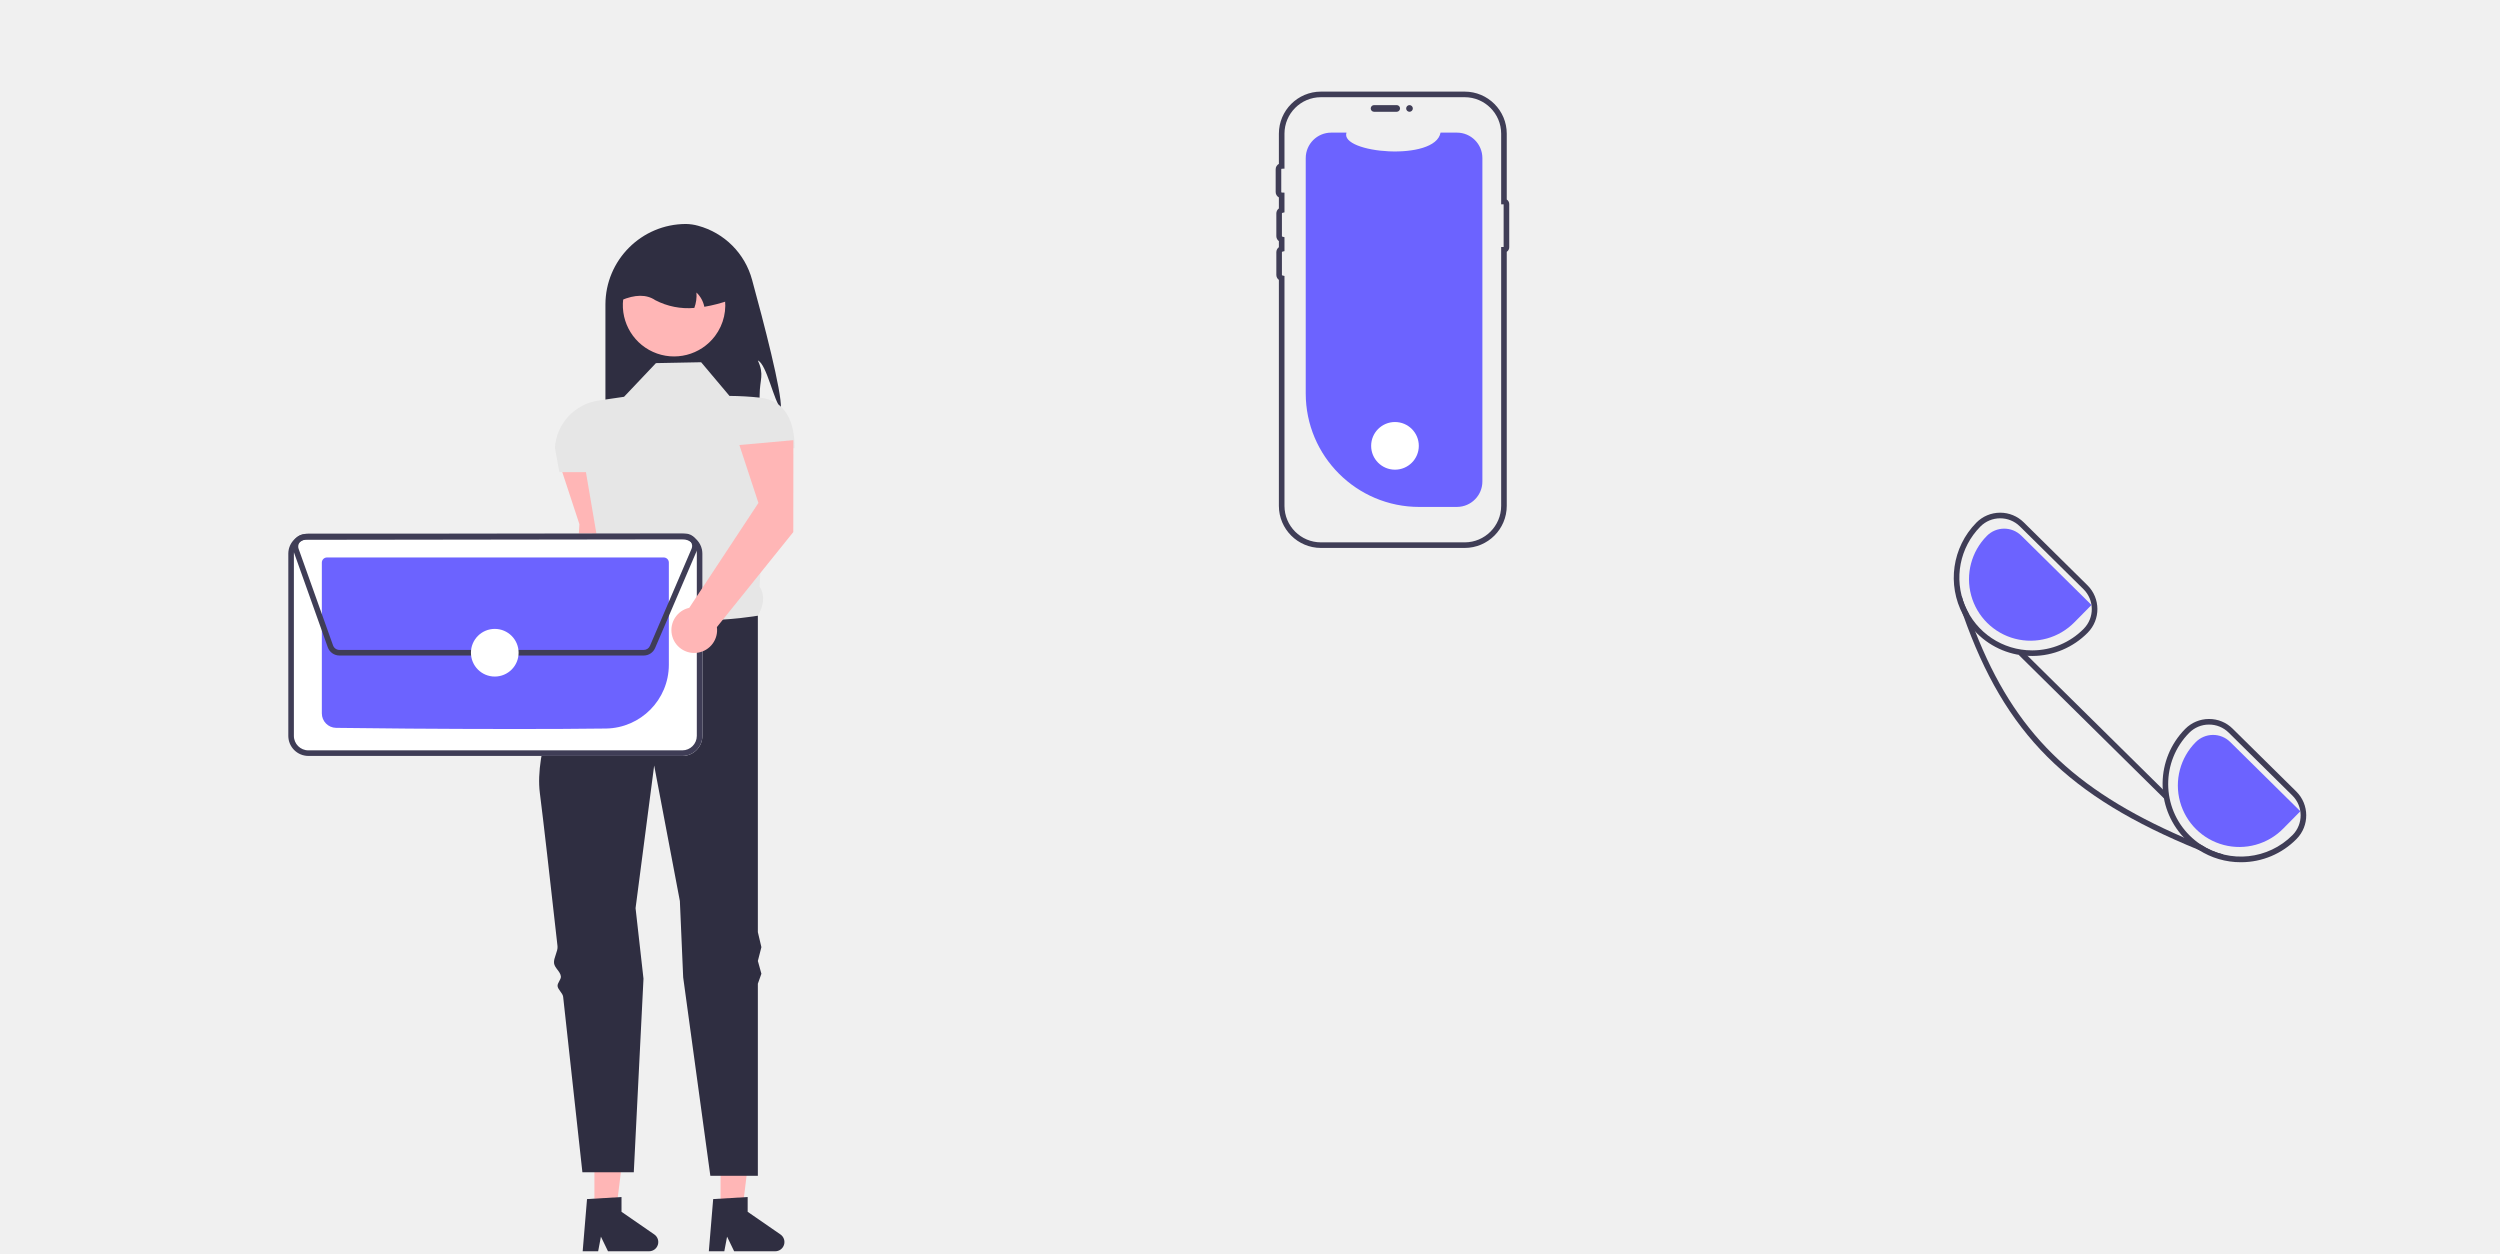
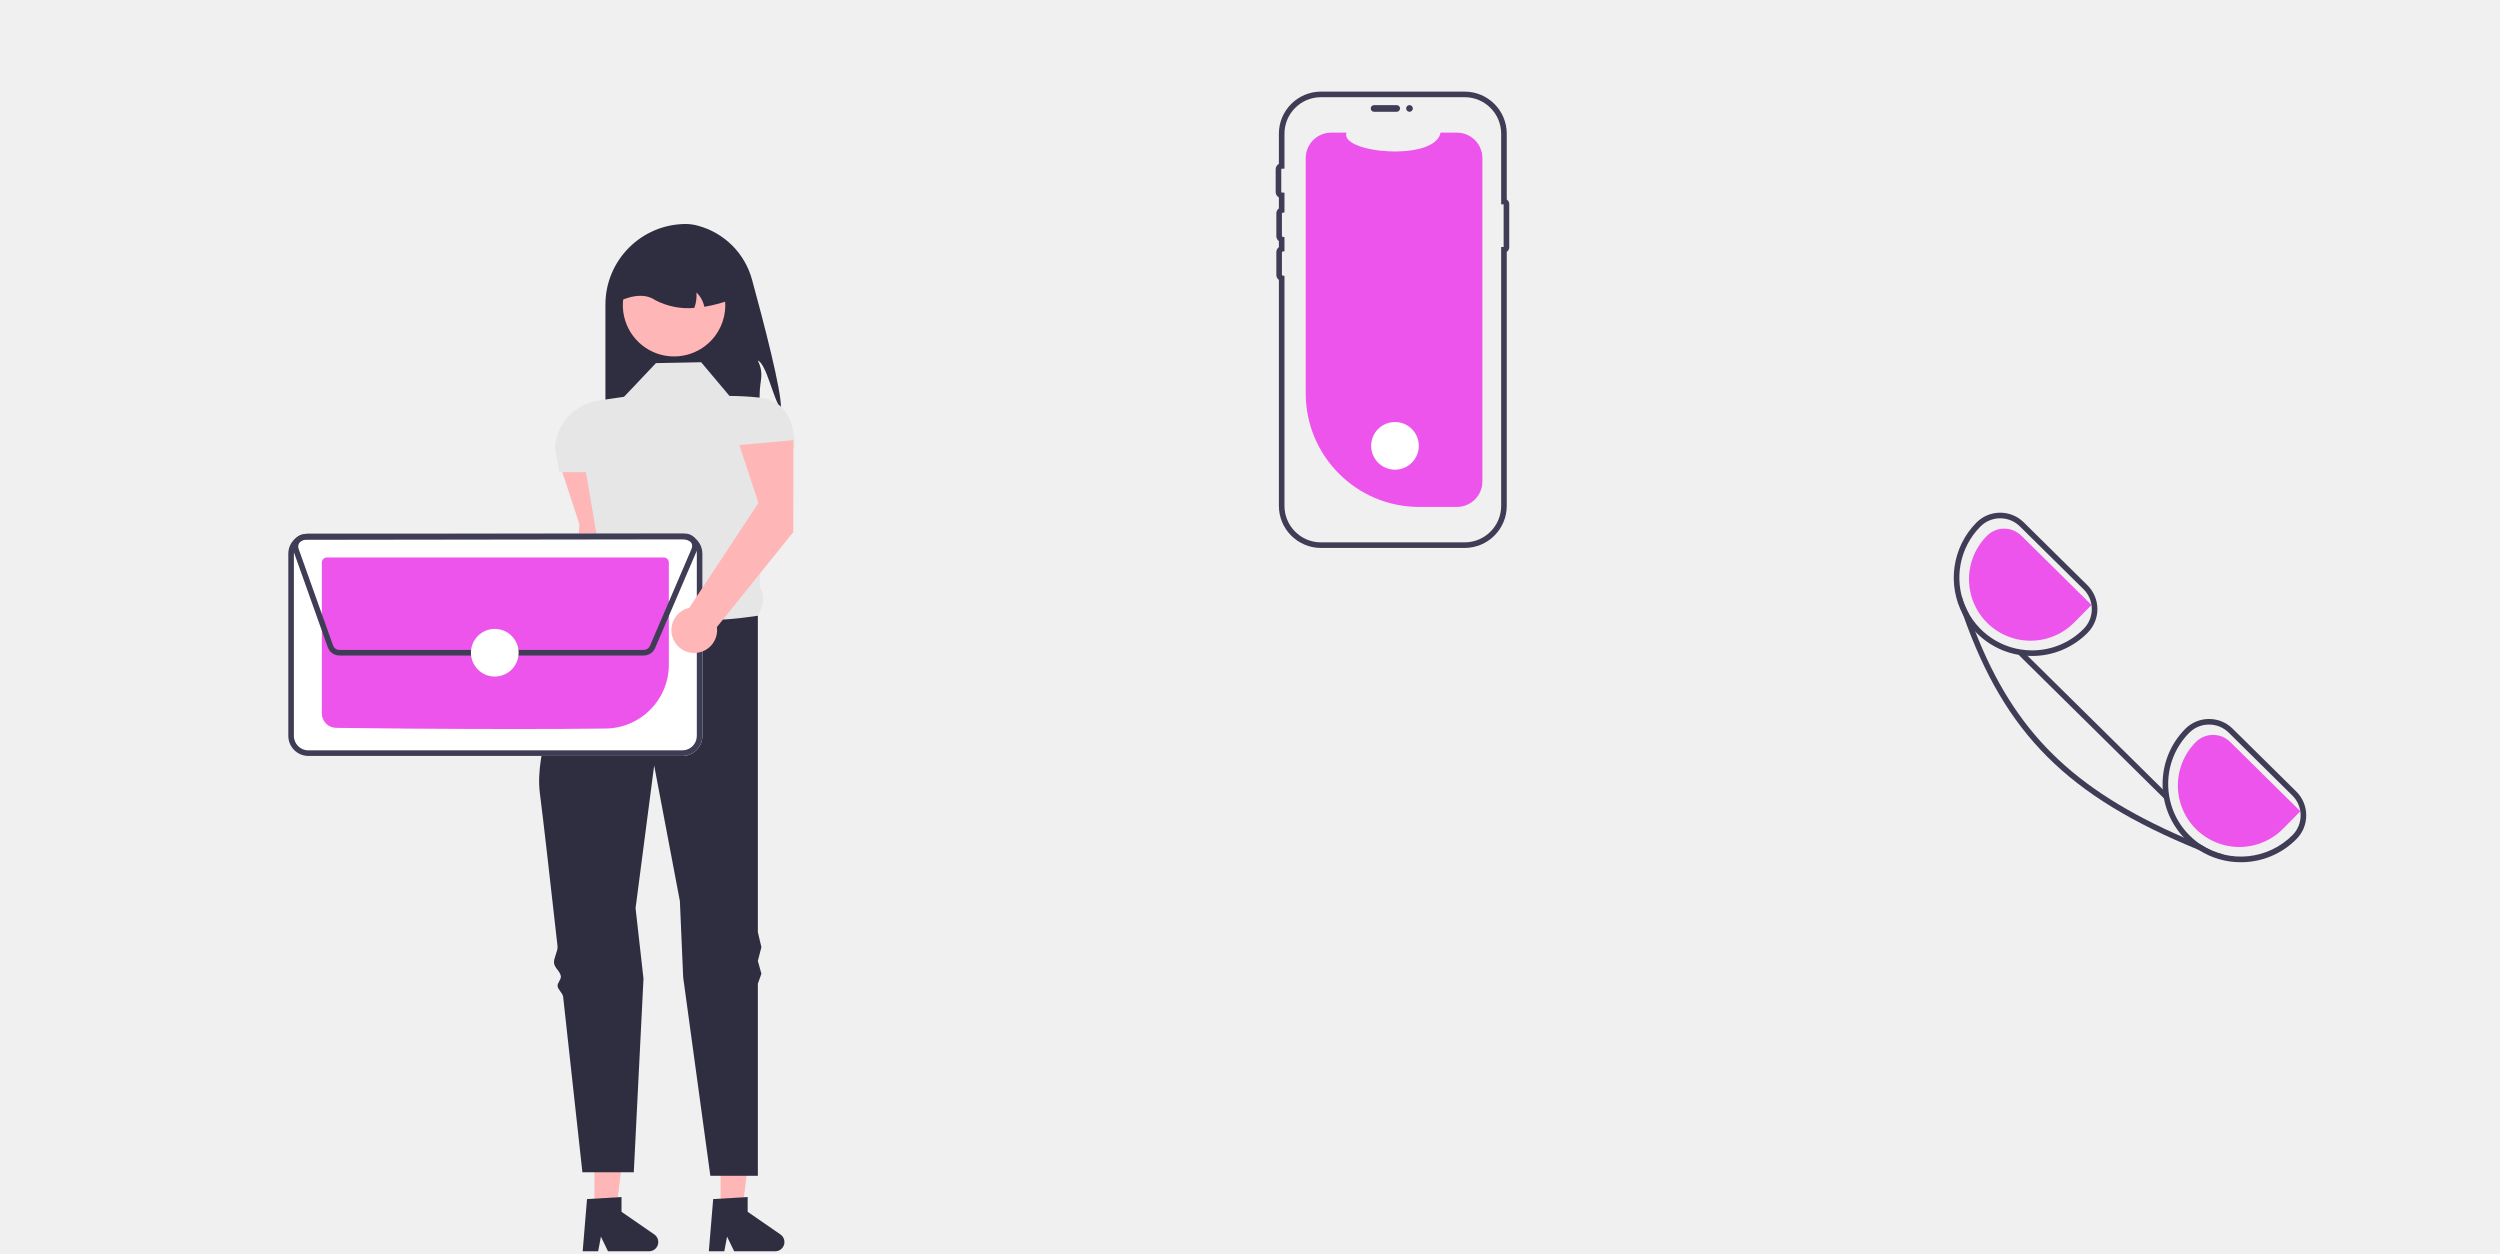
<svg xmlns="http://www.w3.org/2000/svg" data-name="Layer 1" width="894.249" height="448.282" viewBox="0 0 894.249 448.282">
  <path d="M447.37,674.141q-40.475,0-80.829-1.449c-38.44-1.381-78.19-2.808-115.136-23.299-25.845-14.333-48.735-37.329-66.194-66.504a223.77,223.77,0,0,1-25.369-63.604,261.476,261.476,0,0,1,.953-123.779,219.834,219.834,0,0,1,14.741-40.4c26.943-55.793,76.085-93.246,134.826-102.754a6.807,6.807,0,0,1,1.463-.031c.264.014.528.029.796.018l.346-.11a16.882,16.882,0,0,1,2.721-.698c90.594-13.487,186.365,13.802,276.952,78.914,70.042,50.351,162.868,77.464,283.781,82.889l1.717.09c33.66,1.934,66.218,15.811,94.16,40.133,27.579,24.006,48.287,56.034,59.884,92.624,1.426,4.461,2.733,9.104,3.884,13.801a26.039,26.039,0,0,1-6.941,24.69v.009l-.301.31c-.725.721-1.488,1.412-2.267,2.056l-.917.756c-7.727,6.365-13.83,11.394-21.135,15.299a64.983,64.983,0,0,1-15.419,5.821c-29.465,7.184-59.388,13.844-88.936,19.797-57.385,11.57-116.281,21.115-175.054,28.368A2269.141,2269.141,0,0,1,447.37,674.141Zm-136.232-419.845a3.507,3.507,0,0,0-.539.037c-58.192,9.419-106.869,46.504-133.544,101.745a217.624,217.624,0,0,0-14.595,40,259.188,259.188,0,0,0-.941,122.681,221.622,221.622,0,0,0,25.123,62.996c17.288,28.889,39.944,51.654,65.518,65.836,36.614,20.308,76.176,21.729,114.436,23.102a2266.314,2266.314,0,0,0,358.315-15.595c58.735-7.249,117.593-16.787,174.94-28.351,29.528-5.948,59.43-12.604,88.875-19.783a63.358,63.358,0,0,0,15.047-5.679c7.157-3.826,13.202-8.807,20.855-15.111l.917-.755c.67-.554,1.329-1.146,1.958-1.761l.181-.189c6.289-6.339,8.735-14.702,6.71-22.944v-.001c-1.139-4.646-2.432-9.24-3.844-13.655-23.69-74.746-84.974-127.569-152.496-131.447l-1.707-.09c-55.232-2.479-103.564-9.344-147.752-20.99-52.75-13.902-98.801-34.83-136.876-62.201-90.242-64.862-185.613-92.049-275.811-78.626a15.473,15.473,0,0,0-2.479.643l-.623.174a9.374,9.374,0,0,1-1.062-.013C311.537,254.307,311.335,254.296,311.138,254.296Z" transform="translate(-152.8755 -225.8589)" fill="#f0f0f0" />
  <path d="M432.202,371.915c-2.498-2.397-5.053-15.762-8.242-17.118,2.384,5.269.653,6.663.64,12.446a39.123,39.123,0,0,1-1.141,9.745H369.435V334.825a28.847,28.847,0,0,1,28.848-28.848,17.214,17.214,0,0,1,4.276.626A27.428,27.428,0,0,1,421.909,326.007C426.028,341.061,432.578,366.119,432.202,371.915Z" transform="translate(-152.8755 -225.8589)" fill="#2f2e41" />
  <path d="M372.605,423.782l.027-32.863L353.314,392.645l6.818,20.726-3.191,52.096a8.173,8.173,0,1,0,9.89,6.889Z" transform="translate(-152.8755 -225.8589)" fill="#ffb6b6" />
  <polygon points="257.746 432.76 265.55 432.759 269.263 402.657 257.744 402.657 257.746 432.76" fill="#ffb6b6" />
  <path d="M407.978,654.769l12.337-.736v5.286l11.729,8.101a3.302,3.302,0,0,1-1.876,6.019H415.481L412.949,668.209l-.988,5.228h-5.538Z" transform="translate(-152.8755 -225.8589)" fill="#2f2e41" />
  <polygon points="212.62 432.76 220.425 432.759 224.137 402.657 212.619 402.657 212.62 432.76" fill="#ffb6b6" />
  <path d="M362.853,654.769l12.337-.736v5.286l11.729,8.101a3.302,3.302,0,0,1-1.876,6.019H370.355l-2.532-5.228-.988,5.228H361.297Z" transform="translate(-152.8755 -225.8589)" fill="#2f2e41" />
  <path d="M403.672,355.43l-16.167.317-11.412,12.046-9.149,1.342a18.266,18.266,0,0,0-15.577,16.897v0l1.585,8.706h9.51l5.502,32.303c-2.139,5.451-2.285,9.754,2.107,11.444l13.631,25.678L423.96,446.094c2.042-3.51,2.696-7.036.609-10.464l2.878-49.45h9.677v0c0-9.249-3.128-17.046-12.32-18.075a108.654,108.654,0,0,0-10.989-.629Z" transform="translate(-152.8755 -225.8589)" fill="#e6e6e6" />
  <path d="M423.96,446.094s-39.309,6.974-53.891-7.608c0,0-1.48,2.513-3.711,6.682-.642,1.199-1.881,2.011-2.629,3.463-.68,1.32-2.429,2.942-3.17,4.439-.596,1.204.36,2.777-.26,4.078-7.468,15.664-16.193,37.759-14.322,52.348,1.206,9.409,3.698,31.302,6.322,54.816.205,1.837-1.455,4.197-1.249,6.049.194,1.746,2.255,2.984,2.45,4.734.129,1.162-1.31,2.348-1.181,3.508.141,1.273,1.85,2.522,1.991,3.79,3.594,32.468,6.886,62.781,6.886,62.781h18.386l3.469-69.232-2.835-25.236,6.657-51.038,9.193,48.502,1.183,27.297,9.715,70.975H423.96v-68.708l1.268-3.569-1.268-4.578,1.268-4.932-1.268-5.372Z" transform="translate(-152.8755 -225.8589)" fill="#2f2e41" />
  <path d="M408.634,346.055a18.326,18.326,0,1,1,3.175-15.314c.053.22.097.438.14.665A18.301,18.301,0,0,1,408.634,346.055Z" transform="translate(-152.8755 -225.8589)" fill="#ffb6b6" />
  <path d="M404.813,335.598a9.633,9.633,0,0,0-2.815-5.104,13.142,13.142,0,0,1-.761,5.51,25.395,25.395,0,0,1-13.955-2.764c-3.233-2.194-7.348-2.004-12.141,0a17.75,17.75,0,0,1,17.752-17.752h3.17a17.756,17.756,0,0,1,17.752,17.752A52.852,52.852,0,0,1,404.813,335.598Z" transform="translate(-152.8755 -225.8589)" fill="#2f2e41" />
  <circle cx="113.249" cy="285" r="51" fill="#f0f0f0" />
  <circle cx="438.249" cy="51" r="51" fill="#f0f0f0" />
  <circle cx="843.249" cy="293" r="51" fill="#f0f0f0" />
-   <path d="M683.125,282.421V398.067A9.119,9.119,0,0,1,674.101,407.186a.802.802,0,0,1-.1.004H660.541a40.606,40.606,0,0,1-40.606-40.606v-84.163a9.123,9.123,0,0,1,9.123-9.123l5.454,0c-2.527,7.371,31.765,10.474,33.648,0l5.841,0A9.123,9.123,0,0,1,683.125,282.421Z" transform="translate(-152.8755 -225.8589)" fill="#6c63ff" />
+   <path d="M683.125,282.421V398.067A9.119,9.119,0,0,1,674.101,407.186a.802.802,0,0,1-.1.004H660.541a40.606,40.606,0,0,1-40.606-40.606v-84.163a9.123,9.123,0,0,1,9.123-9.123l5.454,0c-2.527,7.371,31.765,10.474,33.648,0l5.841,0A9.123,9.123,0,0,1,683.125,282.421Z" transform="translate(-152.8755 -225.8589)" fill="#ec54eb" />
  <path d="M643.182,264.65a1.197,1.197,0,0,1,1.196-1.196h8.13a1.196,1.196,0,0,1,0,2.391h-8.13A1.197,1.197,0,0,1,643.182,264.65Z" transform="translate(-152.8755 -225.8589)" fill="#3f3d56" />
  <path d="M676.794,421.859h-51.416a15.063,15.063,0,0,1-15.046-15.046V325.972a2.187,2.187,0,0,1-.911-1.779v-8.13a2.186,2.186,0,0,1,.911-1.778v-2.182a2.186,2.186,0,0,1-.911-1.778v-8.131a2.186,2.186,0,0,1,.911-1.778v-3.944a2.184,2.184,0,0,1-1.15-1.93v-8.13a2.184,2.184,0,0,1,1.15-1.93V273.674A15.063,15.063,0,0,1,625.378,258.628h51.416a15.063,15.063,0,0,1,15.046,15.046V297.23a1.886,1.886,0,0,1,.886,1.598v15.503a1.887,1.887,0,0,1-.886,1.599V406.813A15.063,15.063,0,0,1,676.794,421.859ZM625.378,260.628a13.061,13.061,0,0,0-13.046,13.046v12.508l-.962.037a.195.195,0,0,0-.188.192V294.541a.196.196,0,0,0,.188.192l.962.037v7.049l-.761.188a.197.197,0,0,0-.15.187v8.131a.197.197,0,0,0,.15.187l.761.188v4.991l-.761.188a.197.197,0,0,0-.15.187v8.13a.197.197,0,0,0,.15.187l.761.188V406.813a13.061,13.061,0,0,0,13.046,13.046h51.416a13.061,13.061,0,0,0,13.046-13.046V314.217h.886V298.942h-.886V273.674a13.061,13.061,0,0,0-13.046-13.046Z" transform="translate(-152.8755 -225.8589)" fill="#3f3d56" />
  <circle cx="504.176" cy="38.791" r="1.196" fill="#3f3d56" />
  <path d="M396.956,496.262H263.168a7.188,7.188,0,0,1-7.17-7.169v-65.189a7.188,7.188,0,0,1,7.169-7.17H396.955a7.188,7.188,0,0,1,7.17,7.169v65.189A7.188,7.188,0,0,1,396.956,496.262Z" transform="translate(-152.8755 -225.8589)" fill="#fff" />
  <path d="M396.956,496.262H263.168a7.188,7.188,0,0,1-7.17-7.169v-65.189a7.188,7.188,0,0,1,7.169-7.17H396.955a7.188,7.188,0,0,1,7.17,7.169v65.189A7.188,7.188,0,0,1,396.956,496.262ZM263.168,418.734a5.185,5.185,0,0,0-5.17,5.171v65.187a5.185,5.185,0,0,0,5.171,5.17H396.954a5.185,5.185,0,0,0,5.171-5.171v-65.187a5.185,5.185,0,0,0-5.171-5.17Z" transform="translate(-152.8755 -225.8589)" fill="#3f3d56" />
-   <path d="M337.232,486.628c-26.386,0-53.899-.252-64.164-.416a5.176,5.176,0,0,1-5.07-5.155V427.095a1.83,1.83,0,0,1,1.823-1.828H390.297a1.829,1.829,0,0,1,1.827,1.823v36.612a22.842,22.842,0,0,1-22.457,22.752C360.1,486.579,348.771,486.628,337.232,486.628Z" transform="translate(-152.8755 -225.8589)" fill="#6c63ff" />
+   <path d="M337.232,486.628c-26.386,0-53.899-.252-64.164-.416a5.176,5.176,0,0,1-5.07-5.155V427.095a1.83,1.83,0,0,1,1.823-1.828H390.297a1.829,1.829,0,0,1,1.827,1.823v36.612a22.842,22.842,0,0,1-22.457,22.752C360.1,486.579,348.771,486.628,337.232,486.628Z" transform="translate(-152.8755 -225.8589)" fill="#ec54eb" />
  <path d="M383.146,460.339H274.287a4.438,4.438,0,0,1-4.164-2.936l-12.321-34.566a4.423,4.423,0,0,1,4.158-5.907l136.072-.189a4.423,4.423,0,0,1,4.359,5.198l.105.044-.391.912-.004.009-14.895,34.755A4.41,4.41,0,0,1,383.146,460.339Zm14.892-41.598-136.075.189a2.423,2.423,0,0,0-2.278,3.235l12.321,34.565a2.433,2.433,0,0,0,2.282,1.608H383.146a2.413,2.413,0,0,0,2.222-1.467l14.896-34.756.732.314-.732-.314a2.421,2.421,0,0,0-2.226-3.375Z" transform="translate(-152.8755 -225.8589)" fill="#3f3d56" />
  <circle cx="176.983" cy="233.48" r="8.524" fill="#fff" />
  <circle cx="498.983" cy="159.48" r="8.524" fill="#fff" />
  <path d="M974.255,508.979l-22.77-22.48a11.884,11.884,0,0,0-8.43-3.46h-.08a11.914,11.914,0,0,0-8.46,3.56,27.991,27.991,0,0,0-.49,38.84c.24.26.49.51.74.76a27.248,27.248,0,0,0,4.56,3.65,27.676,27.676,0,0,0,15.11,4.43h.17a27.826,27.826,0,0,0,19.75-8.32,12.023,12.023,0,0,0-.1-16.98Zm-1.32,15.57a26.092,26.092,0,0,1-32.76,3.48,26.786,26.786,0,0,1-4.01-3.25,26.002,26.002,0,0,1-.23-36.77,9.913,9.913,0,0,1,7.06-2.97h.06a9.911,9.911,0,0,1,7.02,2.88l22.77,22.49a10.007,10.007,0,0,1,.09,14.14Z" transform="translate(-152.8755 -225.8589)" fill="#3f3d56" />
  <path d="M899.545,435.199l-22.77-22.49a11.926,11.926,0,0,0-8.43-3.46h-.07a11.947,11.947,0,0,0-8.47,3.57,28.077,28.077,0,0,0-4.72,33l.01.01a27.562,27.562,0,0,0,4.33,5.93c.19.22.41.44.63.66a27.835,27.835,0,0,0,19.67,8.08h.18a27.854,27.854,0,0,0,19.75-8.33,11.999,11.999,0,0,0-.11-16.97Zm-1.32,15.57a25.855,25.855,0,0,1-18.33,7.73h-.17a26,26,0,0,1-18.49-44.27,10.008,10.008,0,0,1,14.14-.09l22.77,22.48A10.019,10.019,0,0,1,898.225,450.769Z" transform="translate(-152.8755 -225.8589)" fill="#3f3d56" />
-   <path d="M975.71,516.046l-25.103-24.794a8.727,8.727,0,0,0-12.327.076,22,22,0,1,0,31.305,30.919Z" transform="translate(-152.8755 -225.8589)" fill="#6c63ff" />
-   <path d="M901.004,442.262l-25.103-24.794a8.727,8.727,0,0,0-12.327.076,22,22,0,1,0,31.305,30.919Z" transform="translate(-152.8755 -225.8589)" fill="#6c63ff" />
+   <path d="M975.71,516.046l-25.103-24.794a8.727,8.727,0,0,0-12.327.076,22,22,0,1,0,31.305,30.919Z" transform="translate(-152.8755 -225.8589)" fill="#ec54eb" />
+   <path d="M901.004,442.262l-25.103-24.794a8.727,8.727,0,0,0-12.327.076,22,22,0,1,0,31.305,30.919Z" transform="translate(-152.8755 -225.8589)" fill="#ec54eb" />
  <path d="M948.125,531.489l-.6,1.58q-4.23-1.605-8.2-3.22c-46.88-19.13-69.26-41.52-84.23-84.02l-.01-.01q-1.065-3-2.07-6.14l1.58-.51a25.542,25.542,0,0,0,2.3,5.78q1.23,3.495,2.53,6.81c14.07,35.87,34.82,56.37,74.6,73.68q3,1.305,6.15,2.59A26.087,26.087,0,0,0,948.125,531.489Z" transform="translate(-152.8755 -225.8589)" fill="#3f3d56" />
  <rect x="900.623" y="448.539" width="2.001" height="73" transform="translate(-229.9252 559.8239) rotate(-45.35527)" fill="#3f3d56" />
  <path d="M436.64,416.173l.027-32.863-19.318,1.726,6.818,20.726-24.747,37.514a8.173,8.173,0,1,0,9.89,6.889Z" transform="translate(-152.8755 -225.8589)" fill="#ffb6b6" />
</svg>
